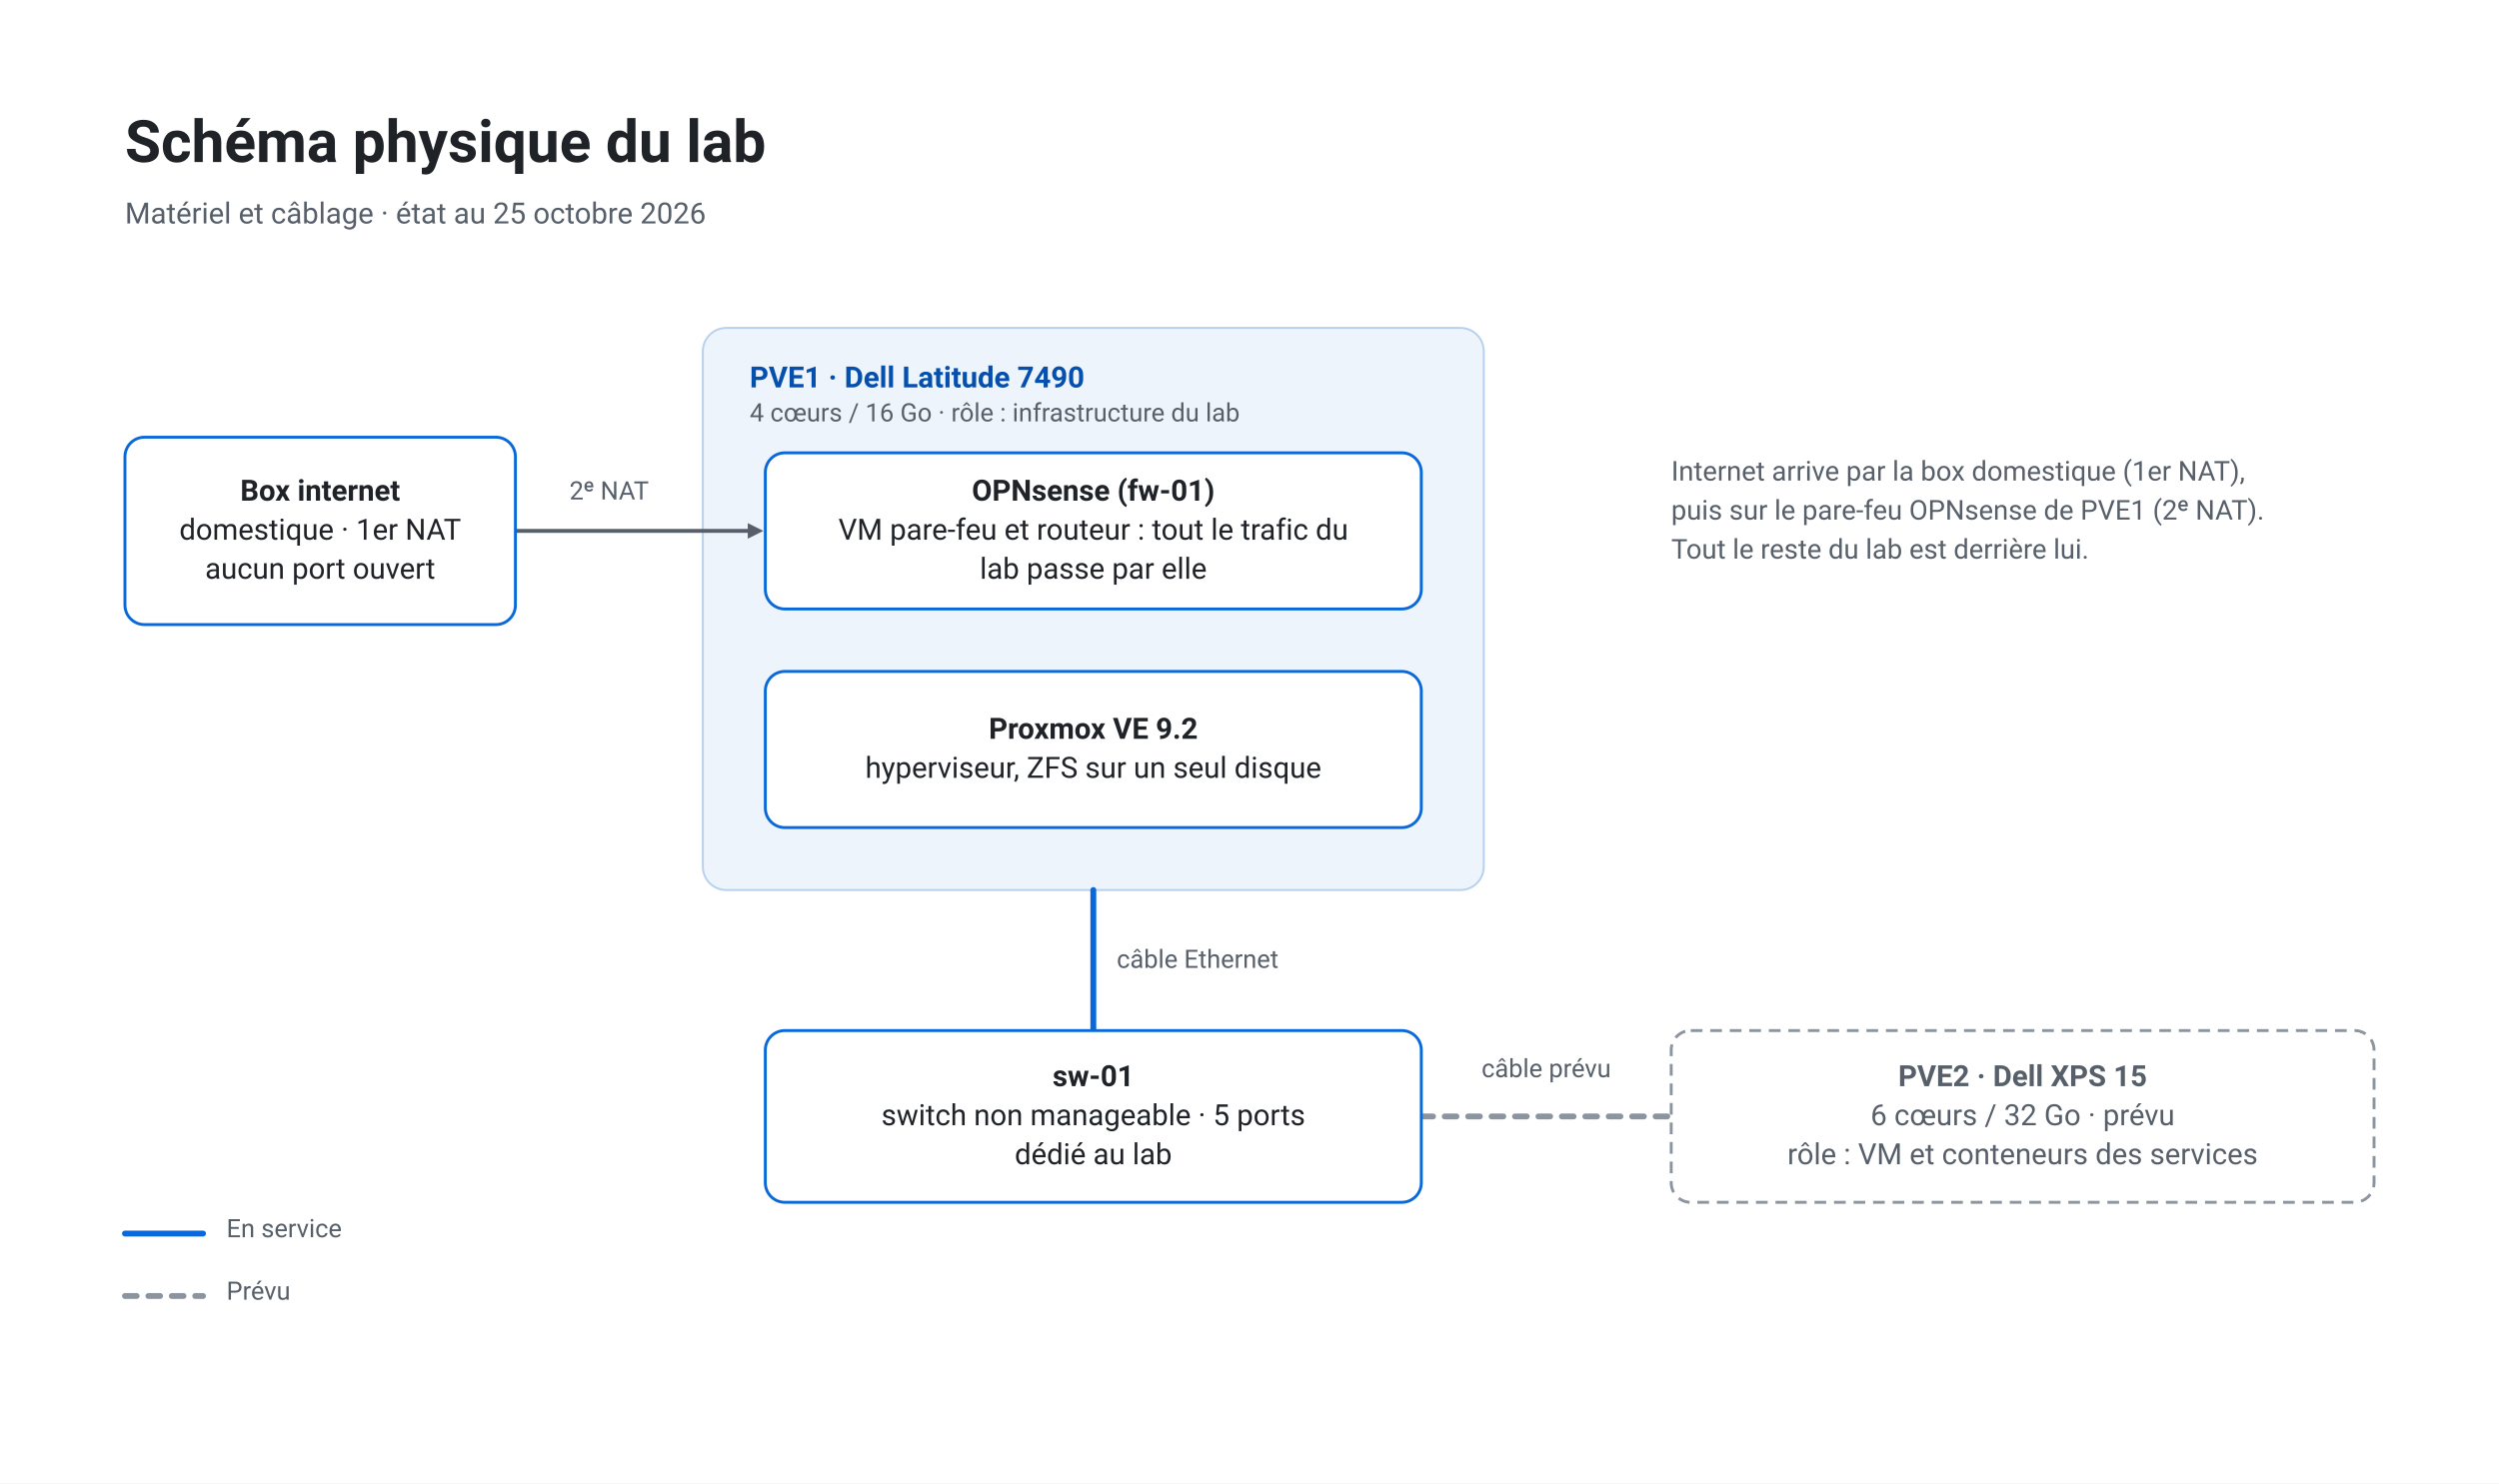
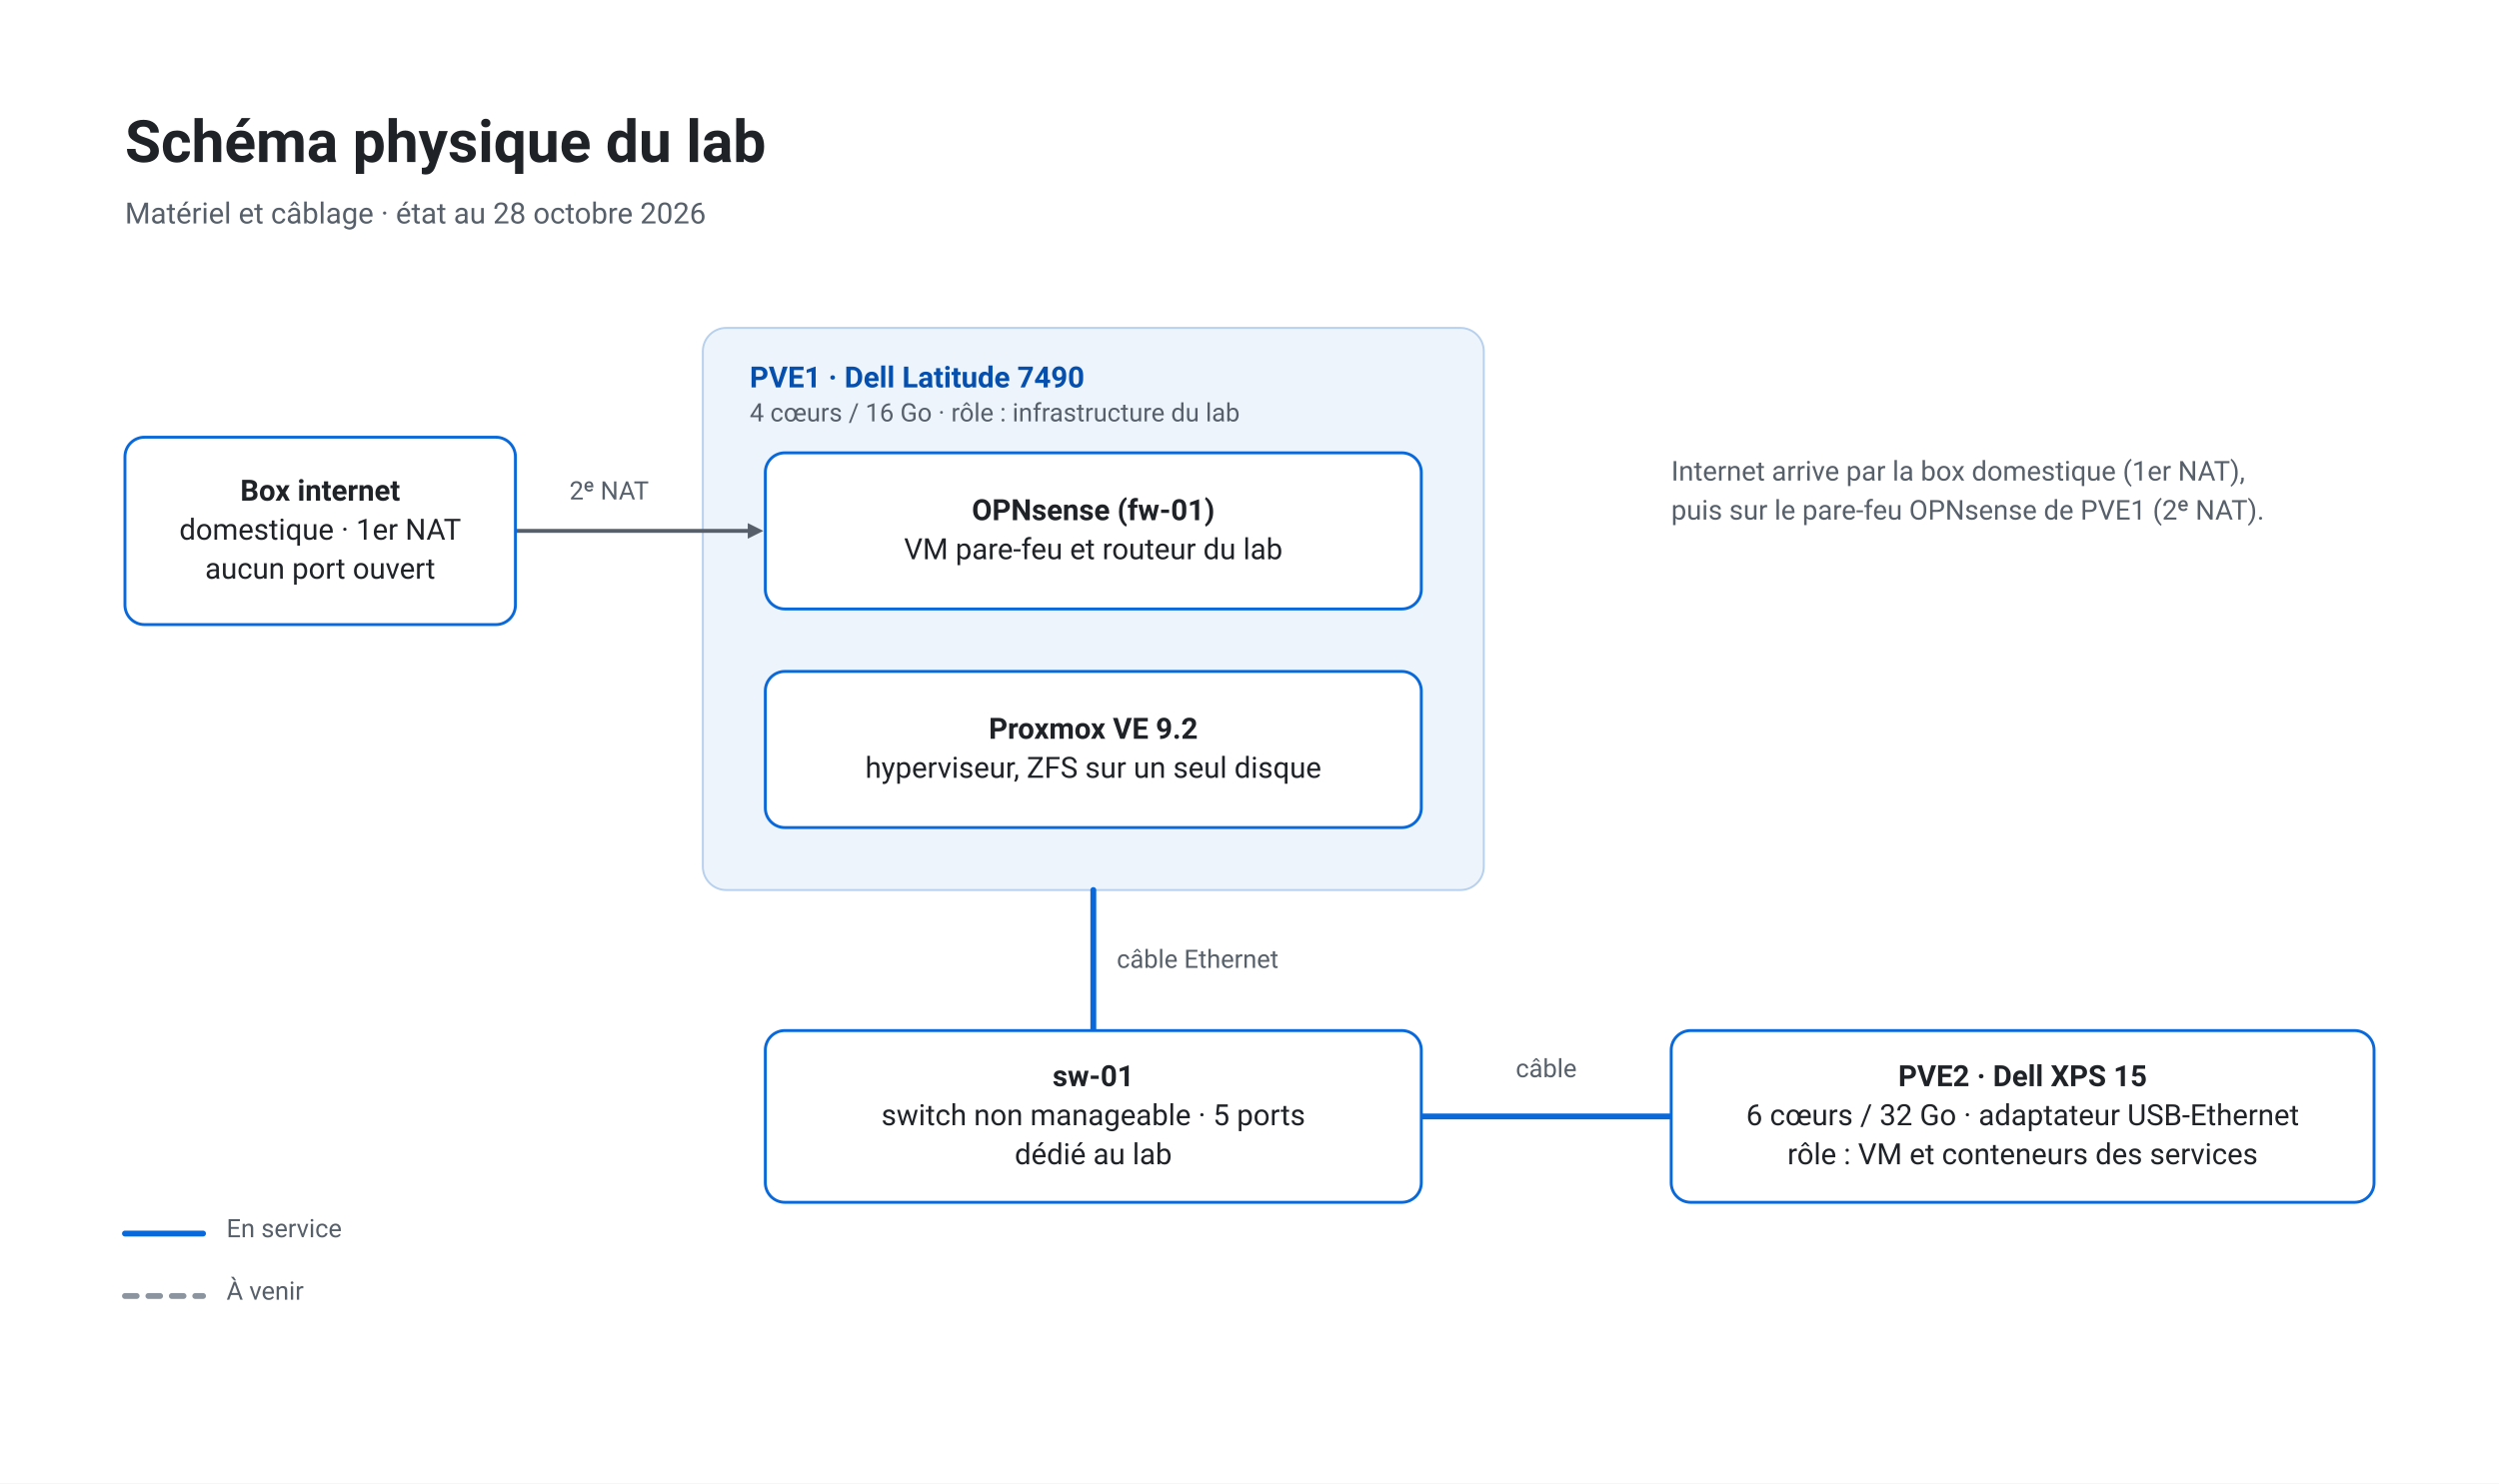
<svg xmlns="http://www.w3.org/2000/svg" width="1280" height="760" viewBox="0 0 1280 760" role="img" aria-label="Schéma physique du lab" font-family="system-ui, -apple-system, 'Segoe UI', Roboto, Helvetica, Arial, sans-serif">
  <rect width="1280" height="760" fill="#ffffff" />
  <rect x="360" y="168" width="400" height="288" rx="12" fill="#eef4fb" stroke="#b6d0ee" stroke-width="1" />
  <svg x="264" y="268" overflow="visible" width="127" height="8" viewBox="0 0 127 8" preserveAspectRatio="none" style="fill: none; stroke: #57606a; stroke-width: 2; stroke-linecap: round; stroke-linejoin: round">
    <defs>
      <marker id="dc-arrow-head-filled-1" orient="auto" markerWidth="5" markerHeight="5" refX="2" refY="2" overflow="visible">
        <path d="M0 0 L4 2 L0 4 Z" fill="#57606a" stroke="none" style="stroke: none; fill: #57606a; fill: context-stroke" />
      </marker>
    </defs>
    <path d="M 0 4 L 123 4" marker-end="url(#dc-arrow-head-filled-1)" />
  </svg>
  <svg x="556" y="456" overflow="visible" width="8" height="72" viewBox="0 0 8 72" preserveAspectRatio="none" style="fill: none; stroke: #0969da; stroke-width: 3; stroke-linecap: round; stroke-linejoin: round">
    <path d="M 4 0 L 4 72" />
  </svg>
-   <svg x="728" y="568" overflow="visible" width="128" height="8" viewBox="0 0 128 8" preserveAspectRatio="none" style="fill: none; stroke: #8c959f; stroke-width: 3; stroke-dasharray: 6 6; stroke-linecap: round; stroke-linejoin: round">
+   <svg x="728" y="568" overflow="visible" width="128" height="8" viewBox="0 0 128 8" preserveAspectRatio="none" style="fill: none; stroke: #0969da; stroke-width: 3; stroke-linecap: round; stroke-linejoin: round">
    <path d="M 0 4 L 128 4" />
  </svg>
  <svg x="64" y="628" overflow="visible" width="40" height="8" viewBox="0 0 40 8" preserveAspectRatio="none" style="fill: none; stroke: #0969da; stroke-width: 3; stroke-linecap: round">
    <path d="M 0 4 L 40 4" />
  </svg>
  <svg x="64" y="660" overflow="visible" width="40" height="8" viewBox="0 0 40 8" preserveAspectRatio="none" style="fill: none; stroke: #8c959f; stroke-width: 3; stroke-dasharray: 6 6; stroke-linecap: round">
    <path d="M 0 4 L 40 4" />
  </svg>
  <rect x="64" y="224" width="200" height="96" rx="10" fill="#ffffff" stroke="#0969da" stroke-width="1.5" />
  <text x="164" y="256.5" text-anchor="middle" font-size="15" font-weight="700" fill="#1f2328">Box internet</text>
  <text x="164" y="276.5" text-anchor="middle" font-size="15" fill="#1f2328">domestique · 1er NAT</text>
  <text x="164" y="296.5" text-anchor="middle" font-size="15" fill="#1f2328">aucun port ouvert</text>
  <rect x="392" y="232" width="336" height="80" rx="10" fill="#ffffff" stroke="#0969da" stroke-width="1.5" />
-   <text x="560" y="256.5" text-anchor="middle" font-size="15" font-weight="700" fill="#1f2328">OPNsense (fw-01)</text>
-   <text x="560" y="276.5" text-anchor="middle" font-size="15" fill="#1f2328">VM pare-feu et routeur : tout le trafic du</text>
-   <text x="560" y="296.5" text-anchor="middle" font-size="15" fill="#1f2328">lab passe par elle</text>
+   <text x="560" y="266.5" text-anchor="middle" font-size="15" font-weight="700" fill="#1f2328">OPNsense (fw-01)</text>
+   <text x="560" y="286.5" text-anchor="middle" font-size="15" fill="#1f2328">VM pare-feu et routeur du lab</text>
  <rect x="392" y="344" width="336" height="80" rx="10" fill="#ffffff" stroke="#0969da" stroke-width="1.5" />
  <text x="560" y="378.5" text-anchor="middle" font-size="15" font-weight="700" fill="#1f2328">Proxmox VE 9.2</text>
  <text x="560" y="398.5" text-anchor="middle" font-size="15" fill="#1f2328">hyperviseur, ZFS sur un seul disque</text>
  <rect x="392" y="528" width="336" height="88" rx="10" fill="#ffffff" stroke="#0969da" stroke-width="1.5" />
  <text x="560" y="556.5" text-anchor="middle" font-size="15" font-weight="700" fill="#1f2328">sw-01</text>
  <text x="560" y="576.5" text-anchor="middle" font-size="15" fill="#1f2328">switch non manageable · 5 ports</text>
  <text x="560" y="596.5" text-anchor="middle" font-size="15" fill="#1f2328">dédié au lab</text>
-   <rect x="856" y="528" width="360" height="88" rx="10" fill="#ffffff" stroke="#8c959f" stroke-width="1.5" stroke-dasharray="6 4" />
-   <text x="1036" y="556.5" text-anchor="middle" font-size="15" font-weight="700" fill="#57606a">PVE2 · Dell XPS 15</text>
-   <text x="1036" y="576.5" text-anchor="middle" font-size="15" fill="#57606a">6 cœurs / 32 Go · prévu</text>
-   <text x="1036" y="596.5" text-anchor="middle" font-size="15" fill="#57606a">rôle : VM et conteneurs des services</text>
+   <rect x="856" y="528" width="360" height="88" rx="10" fill="#ffffff" stroke="#0969da" stroke-width="1.5" />
+   <text x="1036" y="556.5" text-anchor="middle" font-size="15" font-weight="700" fill="#1f2328">PVE2 · Dell XPS 15</text>
+   <text x="1036" y="576.5" text-anchor="middle" font-size="15" fill="#1f2328">6 cœurs / 32 Go · adaptateur USB-Ethernet</text>
+   <text x="1036" y="596.5" text-anchor="middle" font-size="15" fill="#1f2328">rôle : VM et conteneurs des services</text>
  <text x="64" y="83.0" font-size="30" font-weight="700" fill="#1f2328">Schéma physique du lab</text>
-   <text x="64" y="114.5" font-size="15" fill="#57606a">Matériel et câblage · état au 25 octobre 2026</text>
+   <text x="64" y="114.5" font-size="15" fill="#57606a">Matériel et câblage · état au 28 octobre 2026</text>
  <text x="384" y="198.5" font-size="15" font-weight="700" fill="#0550ae">PVE1 · Dell Latitude 7490</text>
  <text x="384" y="215.9" font-size="13" fill="#57606a">4 cœurs / 16 Go · rôle : infrastructure du lab</text>
  <text x="312" y="255.9" text-anchor="middle" font-size="13" fill="#57606a">2ᵉ NAT</text>
  <text x="572" y="495.9" font-size="13" fill="#57606a">câble Ethernet</text>
-   <text x="792" y="551.9" text-anchor="middle" font-size="13" fill="#57606a">câble prévu</text>
+   <text x="792" y="551.9" text-anchor="middle" font-size="13" fill="#57606a">câble</text>
  <text x="856" y="246.2" font-size="14" fill="#57606a">Internet arrive par la box domestique (1er NAT),</text>
  <text x="856" y="266.2" font-size="14" fill="#57606a">puis sur le pare-feu OPNsense de PVE1 (2ᵉ NAT).</text>
-   <text x="856" y="286.2" font-size="14" fill="#57606a">Tout le reste du lab est derrière lui.</text>
  <text x="116" y="633.9" font-size="13" fill="#57606a">En service</text>
-   <text x="116" y="665.9" font-size="13" fill="#57606a">Prévu</text>
+   <text x="116" y="665.9" font-size="13" fill="#57606a">À venir</text>
</svg>
